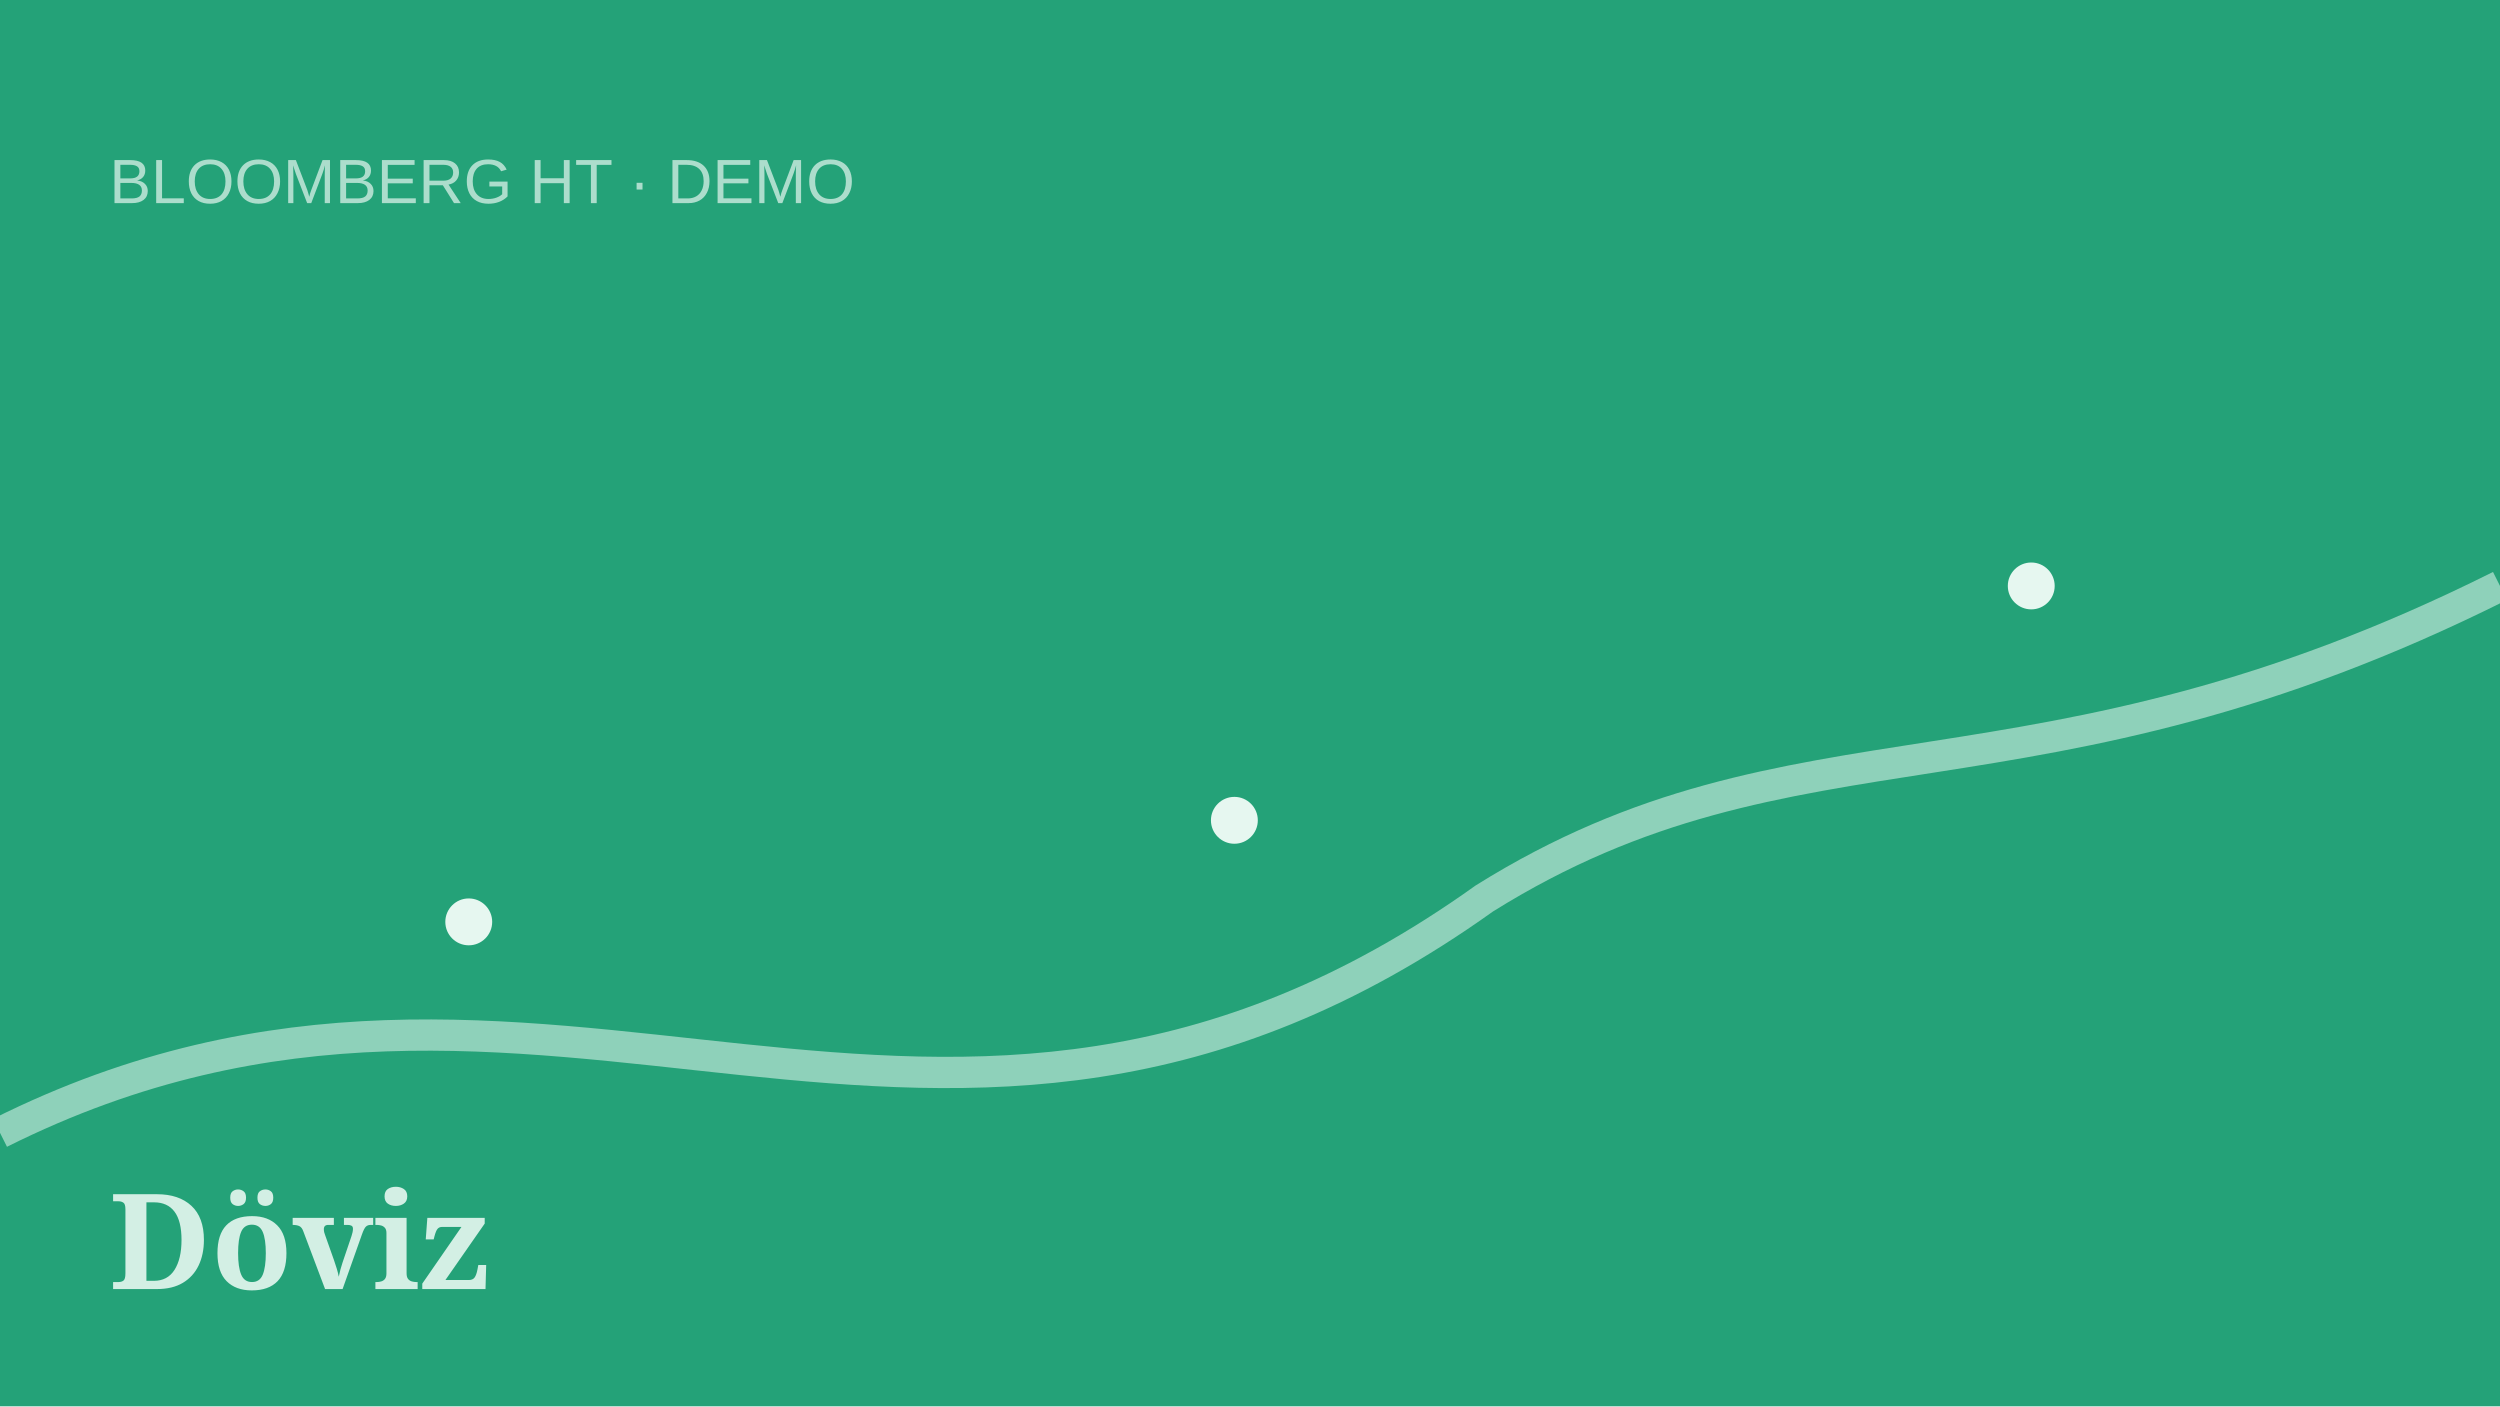
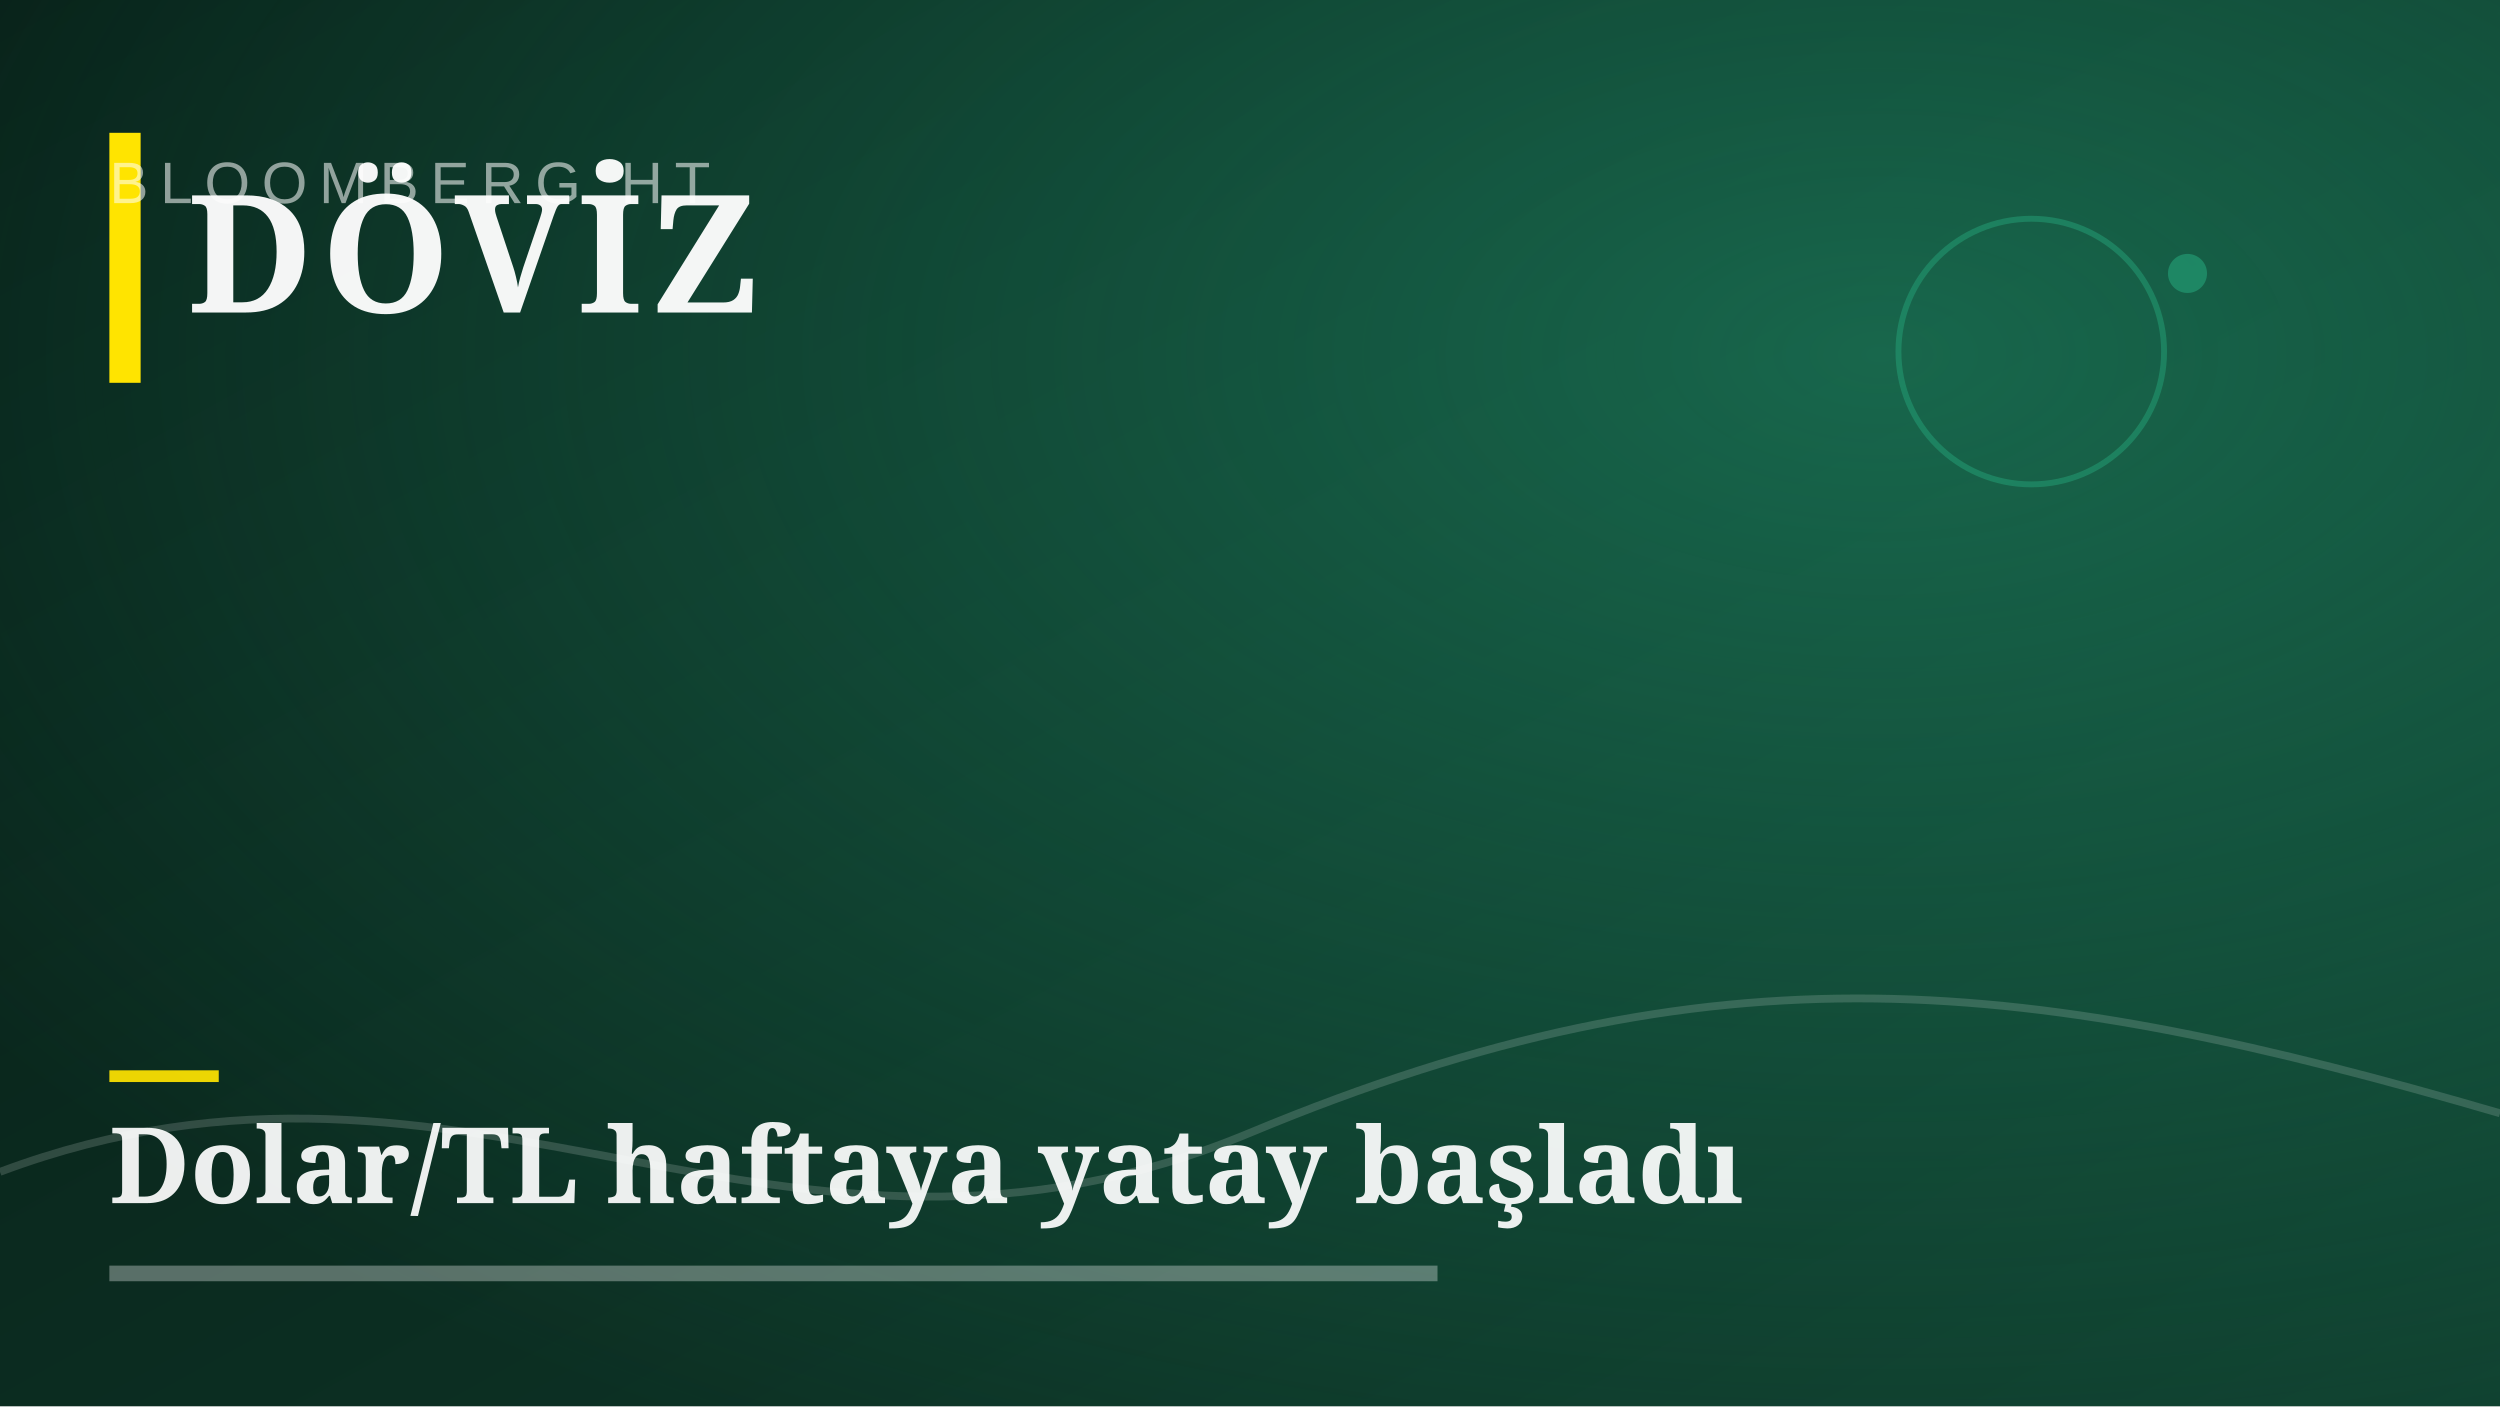
<svg xmlns="http://www.w3.org/2000/svg" viewBox="0 0 640 360">
-   <rect width="640" height="360" fill="#24A278" />
-   <path d="M0,290 C140,220 240,330 380,230 C460,180 520,210 640,150" fill="none" stroke="#e6f7f0" stroke-width="8" opacity="0.55" />
-   <circle cx="120" cy="236" r="6" fill="#e6f7f0" />
-   <circle cx="316" cy="210" r="6" fill="#e6f7f0" />
-   <circle cx="520" cy="150" r="6" fill="#e6f7f0" />
-   <text x="28" y="330" font-family="Georgia, serif" font-size="34" font-weight="bold" fill="#e6f7f0" opacity="0.9">Döviz</text>
-   <text x="28" y="52" font-family="Arial, sans-serif" font-size="16" fill="#e6f7f0" opacity="0.7">BLOOMBERG HT · DEMO</text>
+   <defs>
+     <linearGradient id="bg2" x1="0" y1="0" x2="1" y2="1">
+       <stop offset="0" stop-color="#071b14" />
+       <stop offset="1" stop-color="#0f3c2c" />
+     </linearGradient>
+     <radialGradient id="glow2" cx="0.75" cy="0.25" r="0.9">
+       <stop offset="0" stop-color="#24A278" stop-opacity="0.5" />
+       <stop offset="1" stop-color="#24A278" stop-opacity="0" />
+     </radialGradient>
+   </defs>
+   <rect width="640" height="360" fill="url(#bg2)" />
+   <rect width="640" height="360" fill="url(#glow2)" />
+   <circle cx="520" cy="90" r="34" fill="none" stroke="#24A278" stroke-width="1.5" opacity="0.5" />
+   <circle cx="560" cy="70" r="5" fill="#24A278" opacity="0.6" />
+   <path d="M0,300 C120,255 200,340 320,290 S520,250 640,285" fill="none" stroke="#ffffff" stroke-width="2" opacity="0.16" />
+   <g fill="#030a07">
+     <rect x="28" y="34" width="8" height="64" fill="#FFE400" />
+     <text x="48" y="80" font-family="Waterfall, Georgia, serif" font-size="42" font-weight="bold" letter-spacing="2" fill="#ffffff" opacity="0.95">DÖVİZ</text>
+   </g>
+   <text x="28" y="52" font-family="Arial, sans-serif" font-size="15" letter-spacing="3" fill="#ffffff" opacity="0.55">BLOOMBERG HT</text>
+   <g opacity="0.92">
+     <rect x="28" y="274" width="28" height="3" fill="#FFE400" />
+     <text x="28" y="308" font-family="Georgia, serif" font-size="27" font-weight="bold" fill="#ffffff">Dolar/TL haftaya yatay başladı</text>
+     <rect x="28" y="324" width="340" height="4" fill="#ffffff" opacity="0.35" />
+   </g>
</svg>
